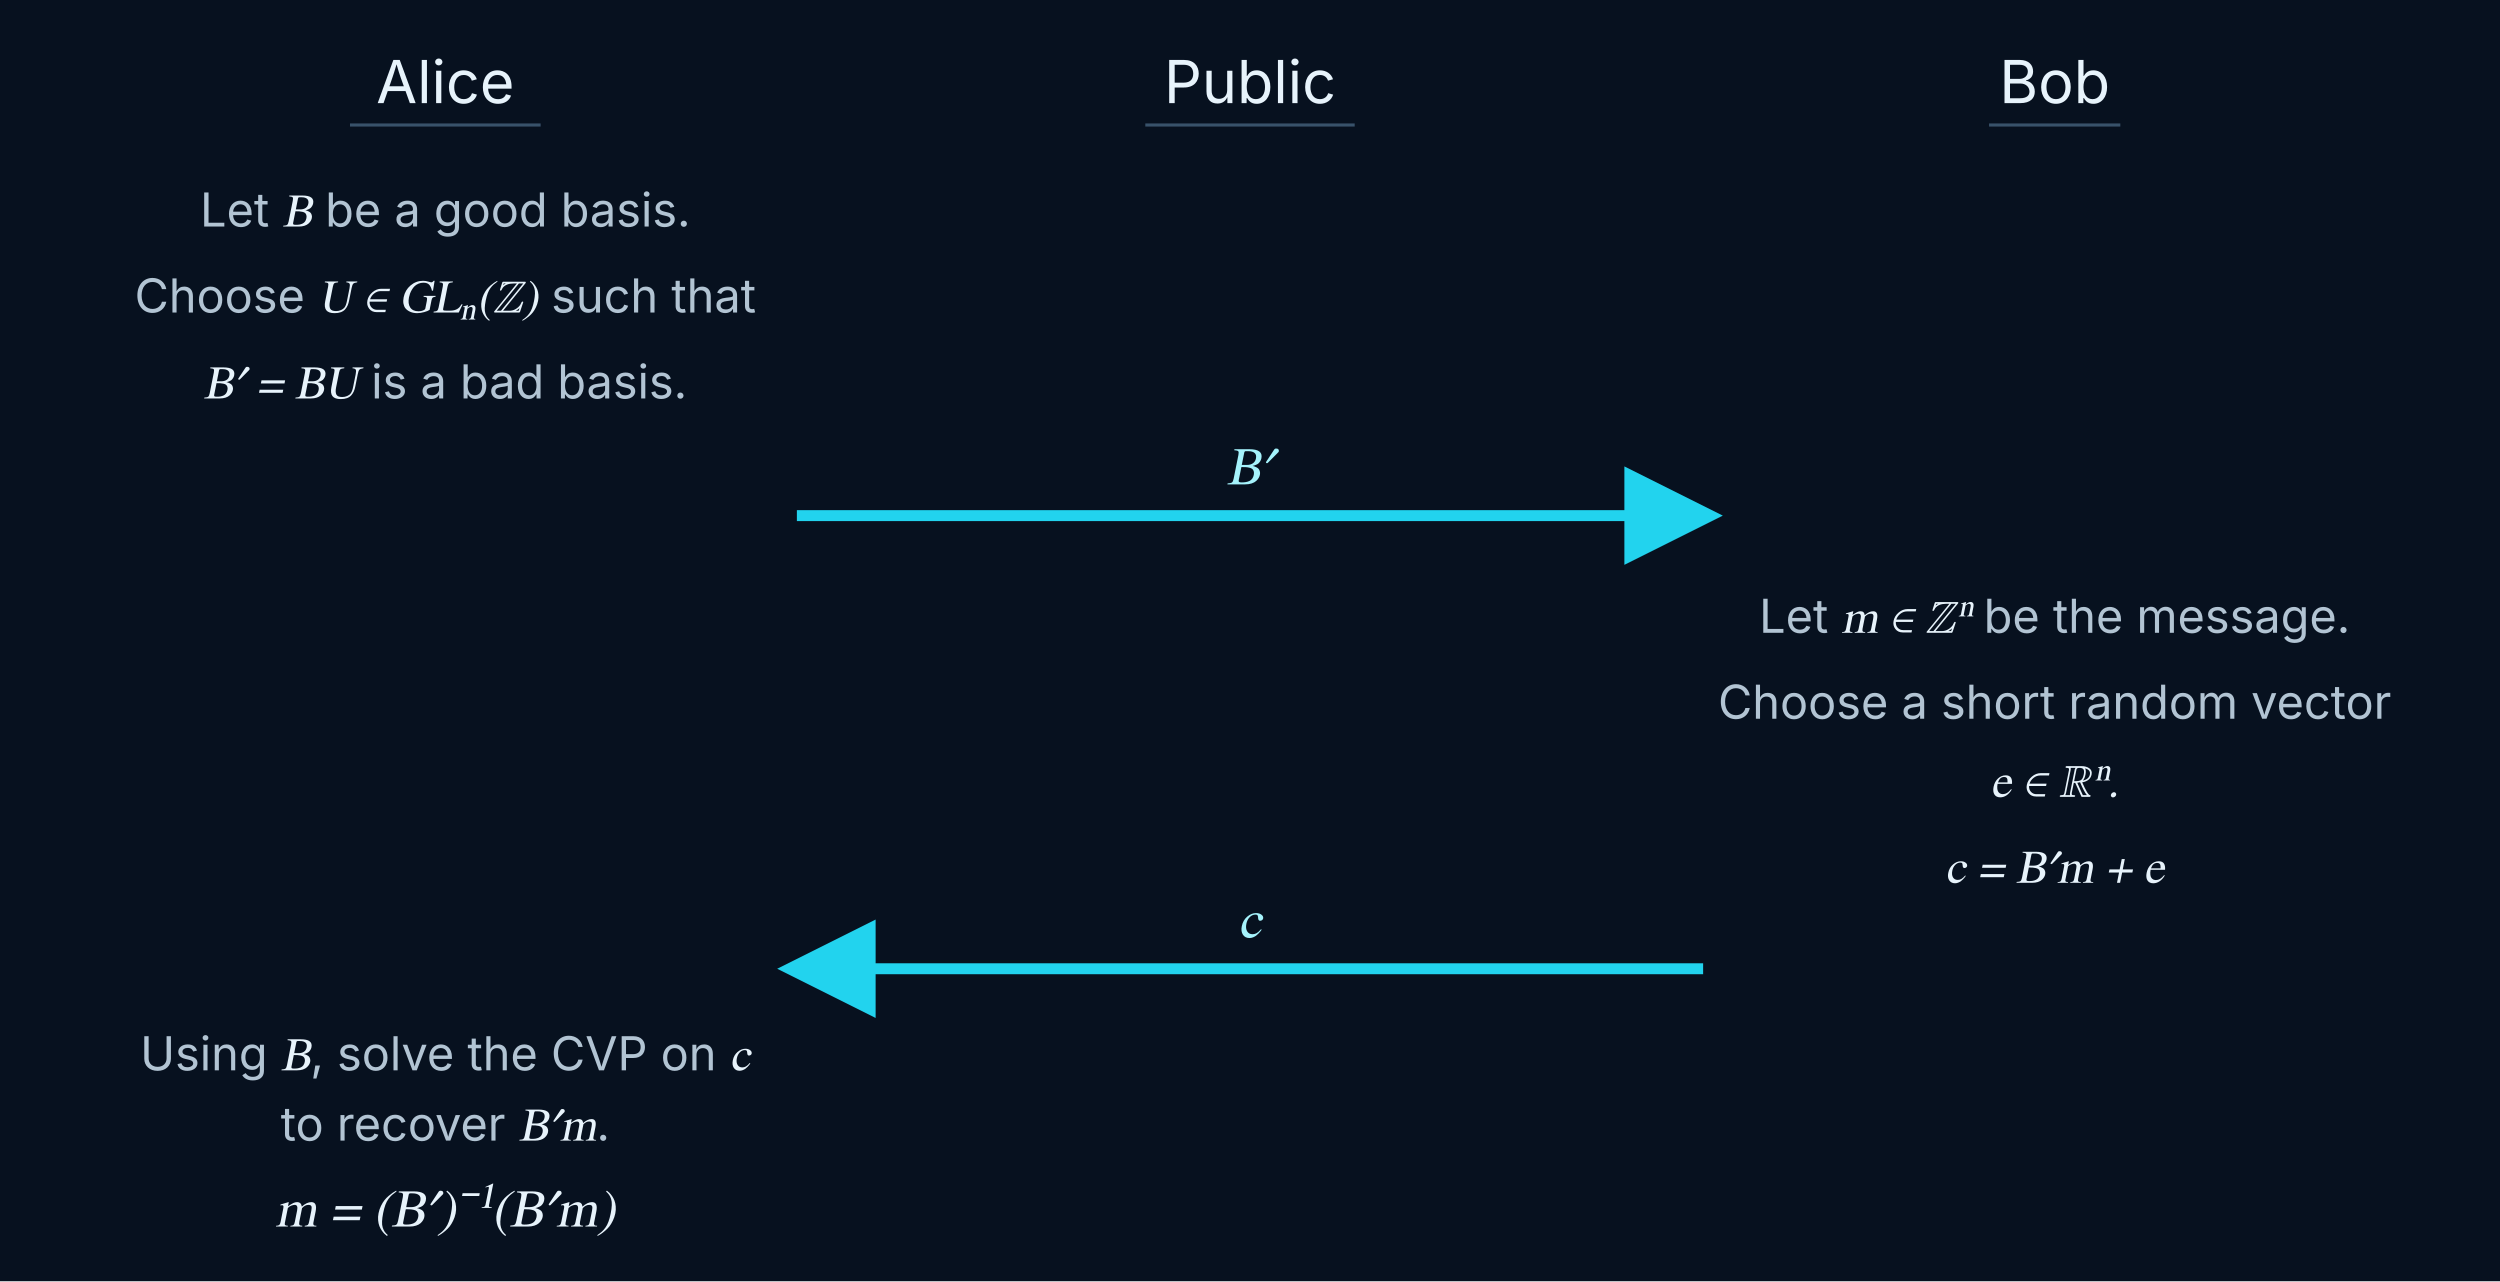
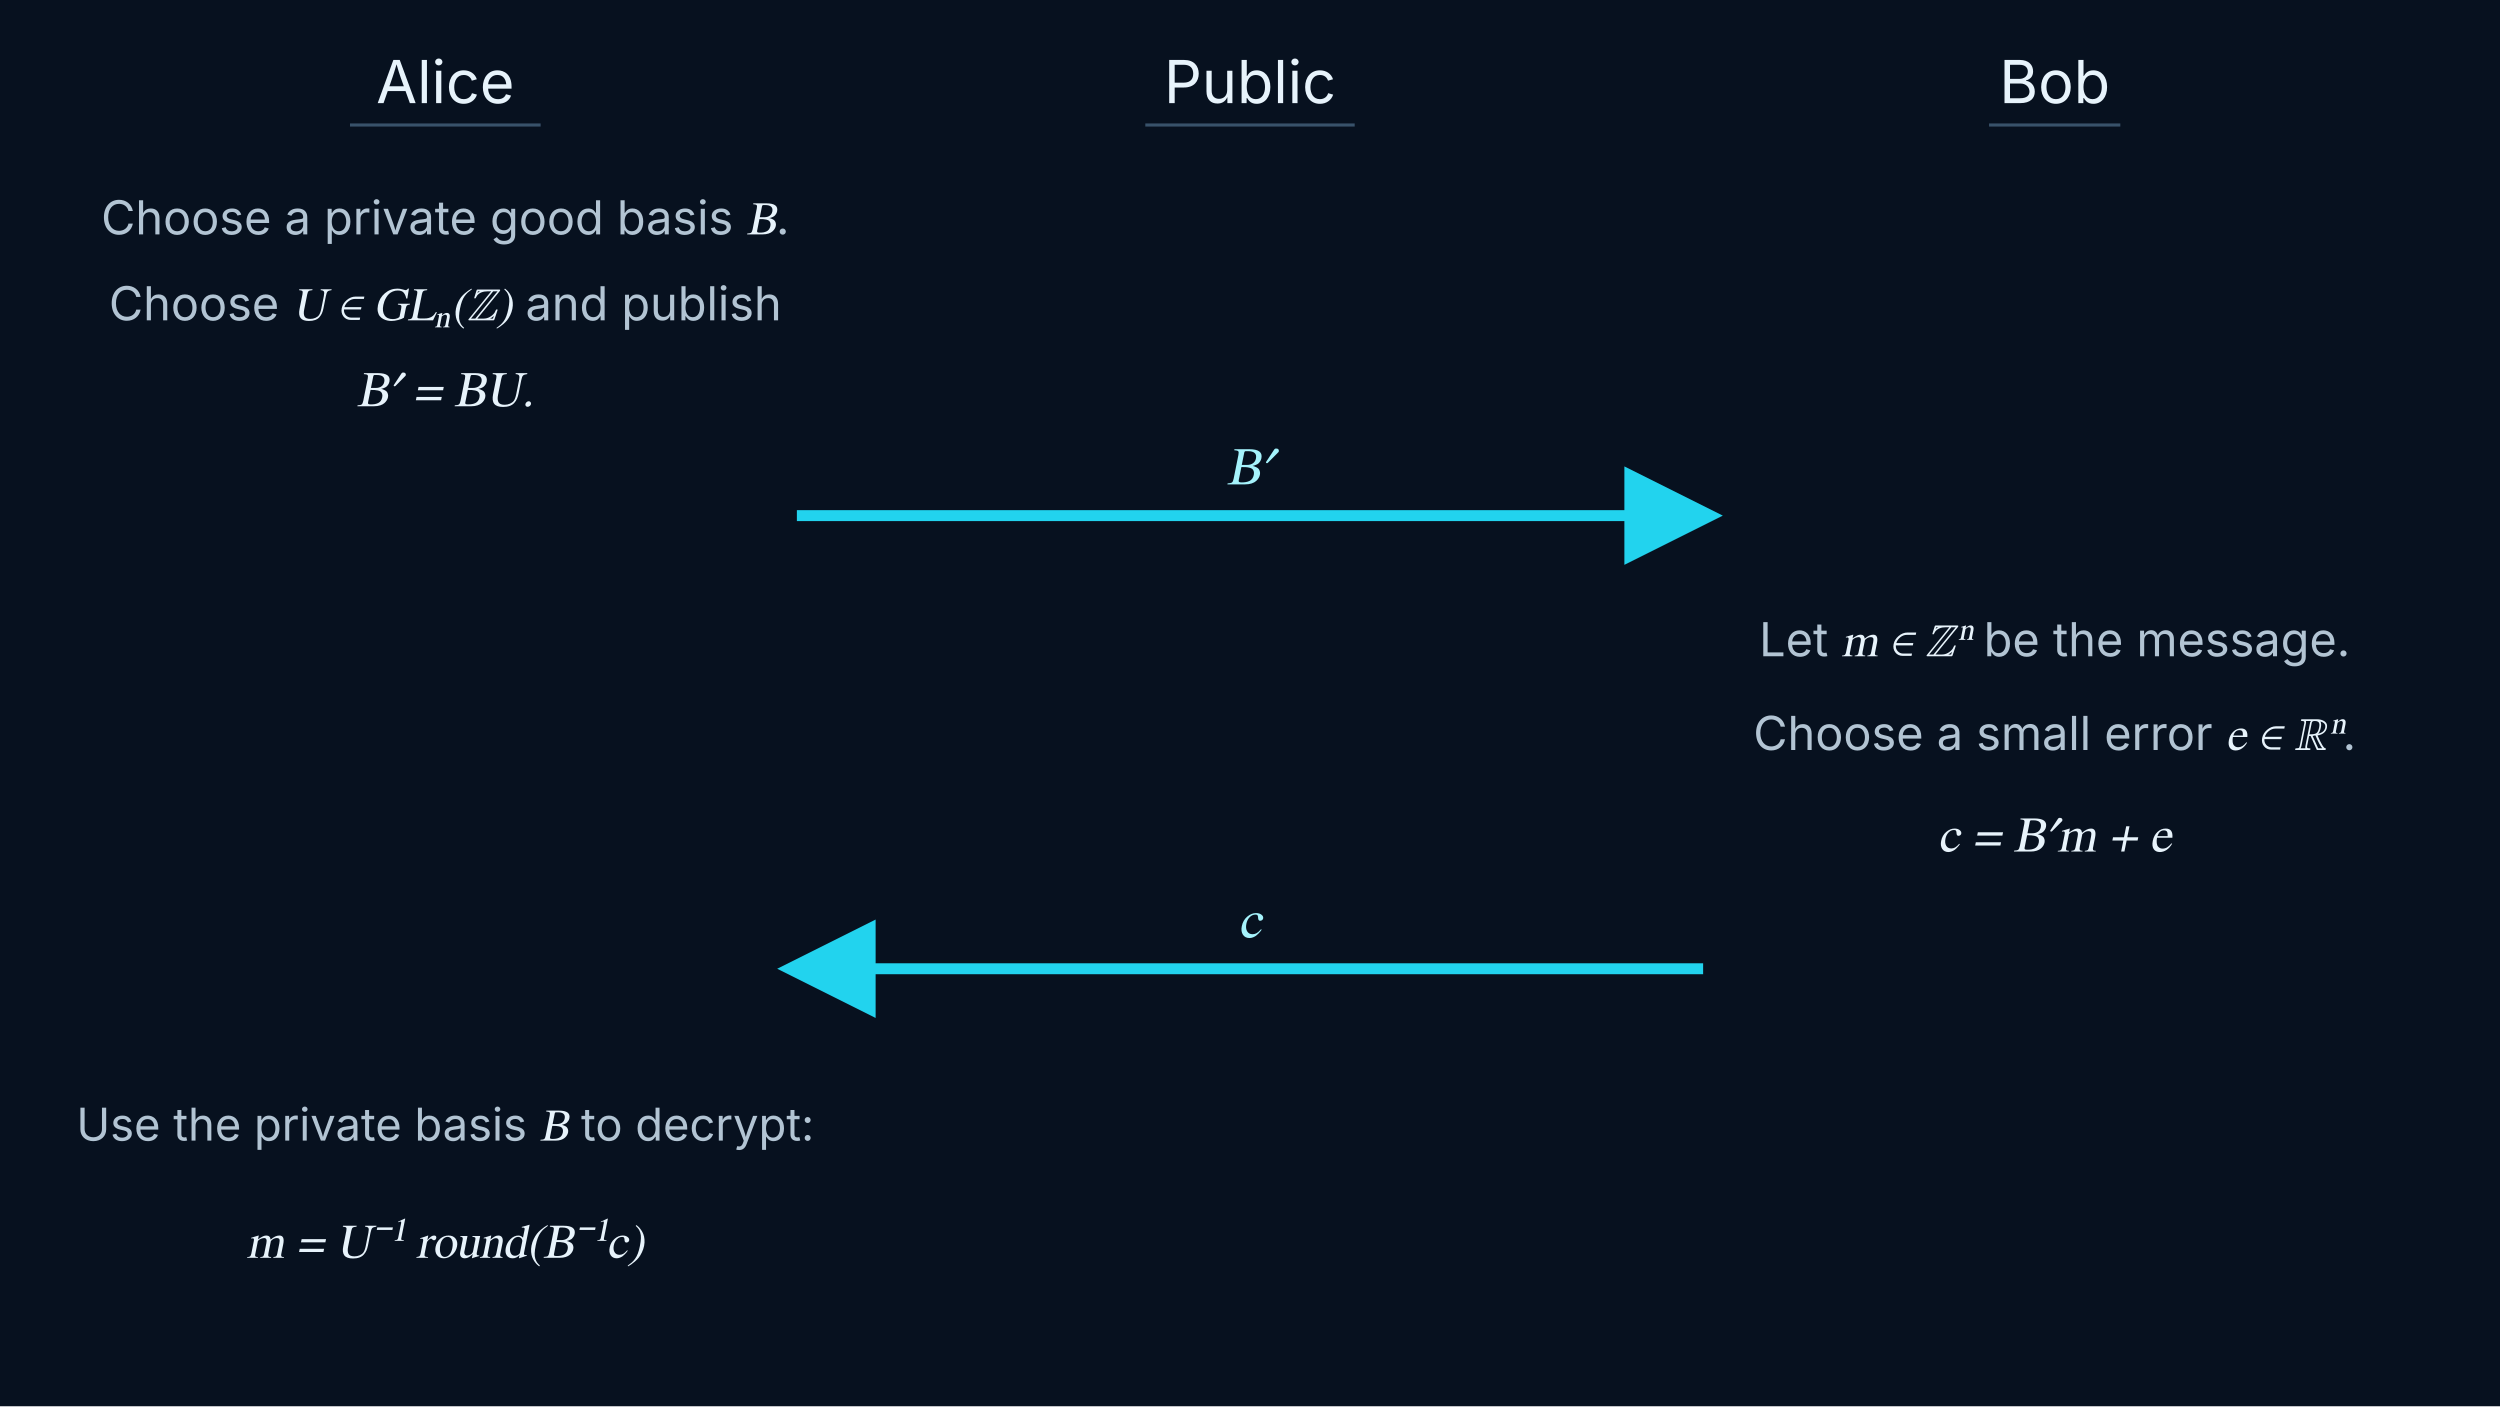
- <svg xmlns="http://www.w3.org/2000/svg" viewBox="0 0 1600 820" role="img" aria-labelledby="title description">
+ <svg xmlns="http://www.w3.org/2000/svg" viewBox="0 0 1600 900" role="img" aria-labelledby="title description">
  <defs>
    <marker id="arrow" viewBox="0 0 10 10" refX="8" refY="5" markerWidth="9" markerHeight="9" orient="auto">
      <path d="M0 0 10 5 0 10Z" fill="#22d3ee" />
    </marker>
  </defs>
-   <rect width="1600" height="820" fill="#07111f" />
+   <rect width="1600" height="900" fill="#07111f" />
  <g fill="#e7f3fb" font-family="Inter, Arial, sans-serif" text-anchor="middle">
    <text x="285" y="66" font-size="38">Alice</text>
    <line x1="224" y1="80" x2="346" y2="80" stroke="#38526a" stroke-width="2" />
    <text x="800" y="66" font-size="38">Public</text>
    <line x1="733" y1="80" x2="867" y2="80" stroke="#38526a" stroke-width="2" />
    <text x="1315" y="66" font-size="38">Bob</text>
    <line x1="1273" y1="80" x2="1357" y2="80" stroke="#38526a" stroke-width="2" />
  </g>
  <g fill="#b2c4d3" font-family="Inter, Arial, sans-serif" font-size="30" text-anchor="middle">
-     <text x="285" y="145">Let <tspan fill="#e7f3fb" font-family="Cambria Math, Cambria, serif" font-style="italic">B</tspan> be a good basis.</text>
-     <text x="285" y="200">Choose <tspan fill="#e7f3fb" font-family="Cambria Math, Cambria, serif" font-style="italic">U ∈ GLₙ(ℤ)</tspan> such that</text>
-     <text x="285" y="255">
-       <tspan fill="#e7f3fb" font-family="Cambria Math, Cambria, serif" font-style="italic">B′ = BU</tspan> is a bad basis.</text>
+     <text x="285" y="150">Choose a private good basis <tspan fill="#e7f3fb" font-family="Cambria Math, Cambria, serif" font-style="italic">B</tspan>.</text>
+     <text x="285" y="205">Choose <tspan fill="#e7f3fb" font-family="Cambria Math, Cambria, serif" font-style="italic">U ∈ GLₙ(ℤ)</tspan> and publish</text>
+     <text x="285" y="260" fill="#e7f3fb" font-family="Cambria Math, Cambria, serif" font-size="32" font-style="italic">B′ = BU.</text>
  </g>
  <line x1="510" y1="330" x2="1090" y2="330" stroke="#22d3ee" stroke-width="7" marker-end="url(#arrow)" />
  <text x="800" y="310" fill="#a5f3fc" font-family="Cambria Math, Cambria, serif" font-size="34" font-style="italic" text-anchor="middle">B′</text>
  <g fill="#b2c4d3" font-family="Inter, Arial, sans-serif" font-size="30" text-anchor="middle">
-     <text x="1315" y="405">Let <tspan fill="#e7f3fb" font-family="Cambria Math, Cambria, serif" font-style="italic">m ∈ ℤⁿ</tspan> be the message.</text>
-     <text x="1315" y="460">Choose a short random vector</text>
-     <text x="1315" y="510" fill="#e7f3fb" font-family="Cambria Math, Cambria, serif" font-style="italic">e ∈ ℝⁿ.</text>
-     <text x="1315" y="565" fill="#e7f3fb" font-family="Cambria Math, Cambria, serif" font-style="italic">c = B′m + e</text>
+     <text x="1315" y="420">Let <tspan fill="#e7f3fb" font-family="Cambria Math, Cambria, serif" font-style="italic">m ∈ ℤⁿ</tspan> be the message.</text>
+     <text x="1315" y="480">Choose a small error <tspan fill="#e7f3fb" font-family="Cambria Math, Cambria, serif" font-style="italic">e ∈ ℝⁿ</tspan>.</text>
+     <text x="1315" y="545" fill="#e7f3fb" font-family="Cambria Math, Cambria, serif" font-size="32" font-style="italic">c = B′m + e</text>
  </g>
  <line x1="1090" y1="620" x2="510" y2="620" stroke="#22d3ee" stroke-width="7" marker-end="url(#arrow)" />
  <text x="800" y="600" fill="#a5f3fc" font-family="Cambria Math, Cambria, serif" font-size="34" font-style="italic" text-anchor="middle">c</text>
-   <g fill="#b2c4d3" font-family="Inter, Arial, sans-serif" font-size="30" text-anchor="middle">
-     <text x="285" y="685">Using <tspan fill="#e7f3fb" font-family="Cambria Math, Cambria, serif" font-style="italic">B</tspan>, solve the CVP on <tspan fill="#e7f3fb" font-family="Cambria Math, Cambria, serif" font-style="italic">c</tspan>
-     </text>
-     <text x="285" y="730">to recover <tspan fill="#e7f3fb" font-family="Cambria Math, Cambria, serif" font-style="italic">B′m</tspan>.</text>
-     <text x="285" y="785" fill="#e7f3fb" font-family="Cambria Math, Cambria, serif" font-size="34" font-style="italic">m = (B′)⁻¹(B′m)</text>
+   <g fill="#b2c4d3" font-family="Inter, Arial, sans-serif" font-size="29" text-anchor="middle">
+     <text x="285" y="730">Use the private basis <tspan fill="#e7f3fb" font-family="Cambria Math, Cambria, serif" font-style="italic">B</tspan> to decrypt:</text>
+     <text x="285" y="805" fill="#e7f3fb" font-family="Cambria Math, Cambria, serif" font-size="31" font-style="italic">m = U⁻¹ round(B⁻¹c)</text>
  </g>
</svg>
